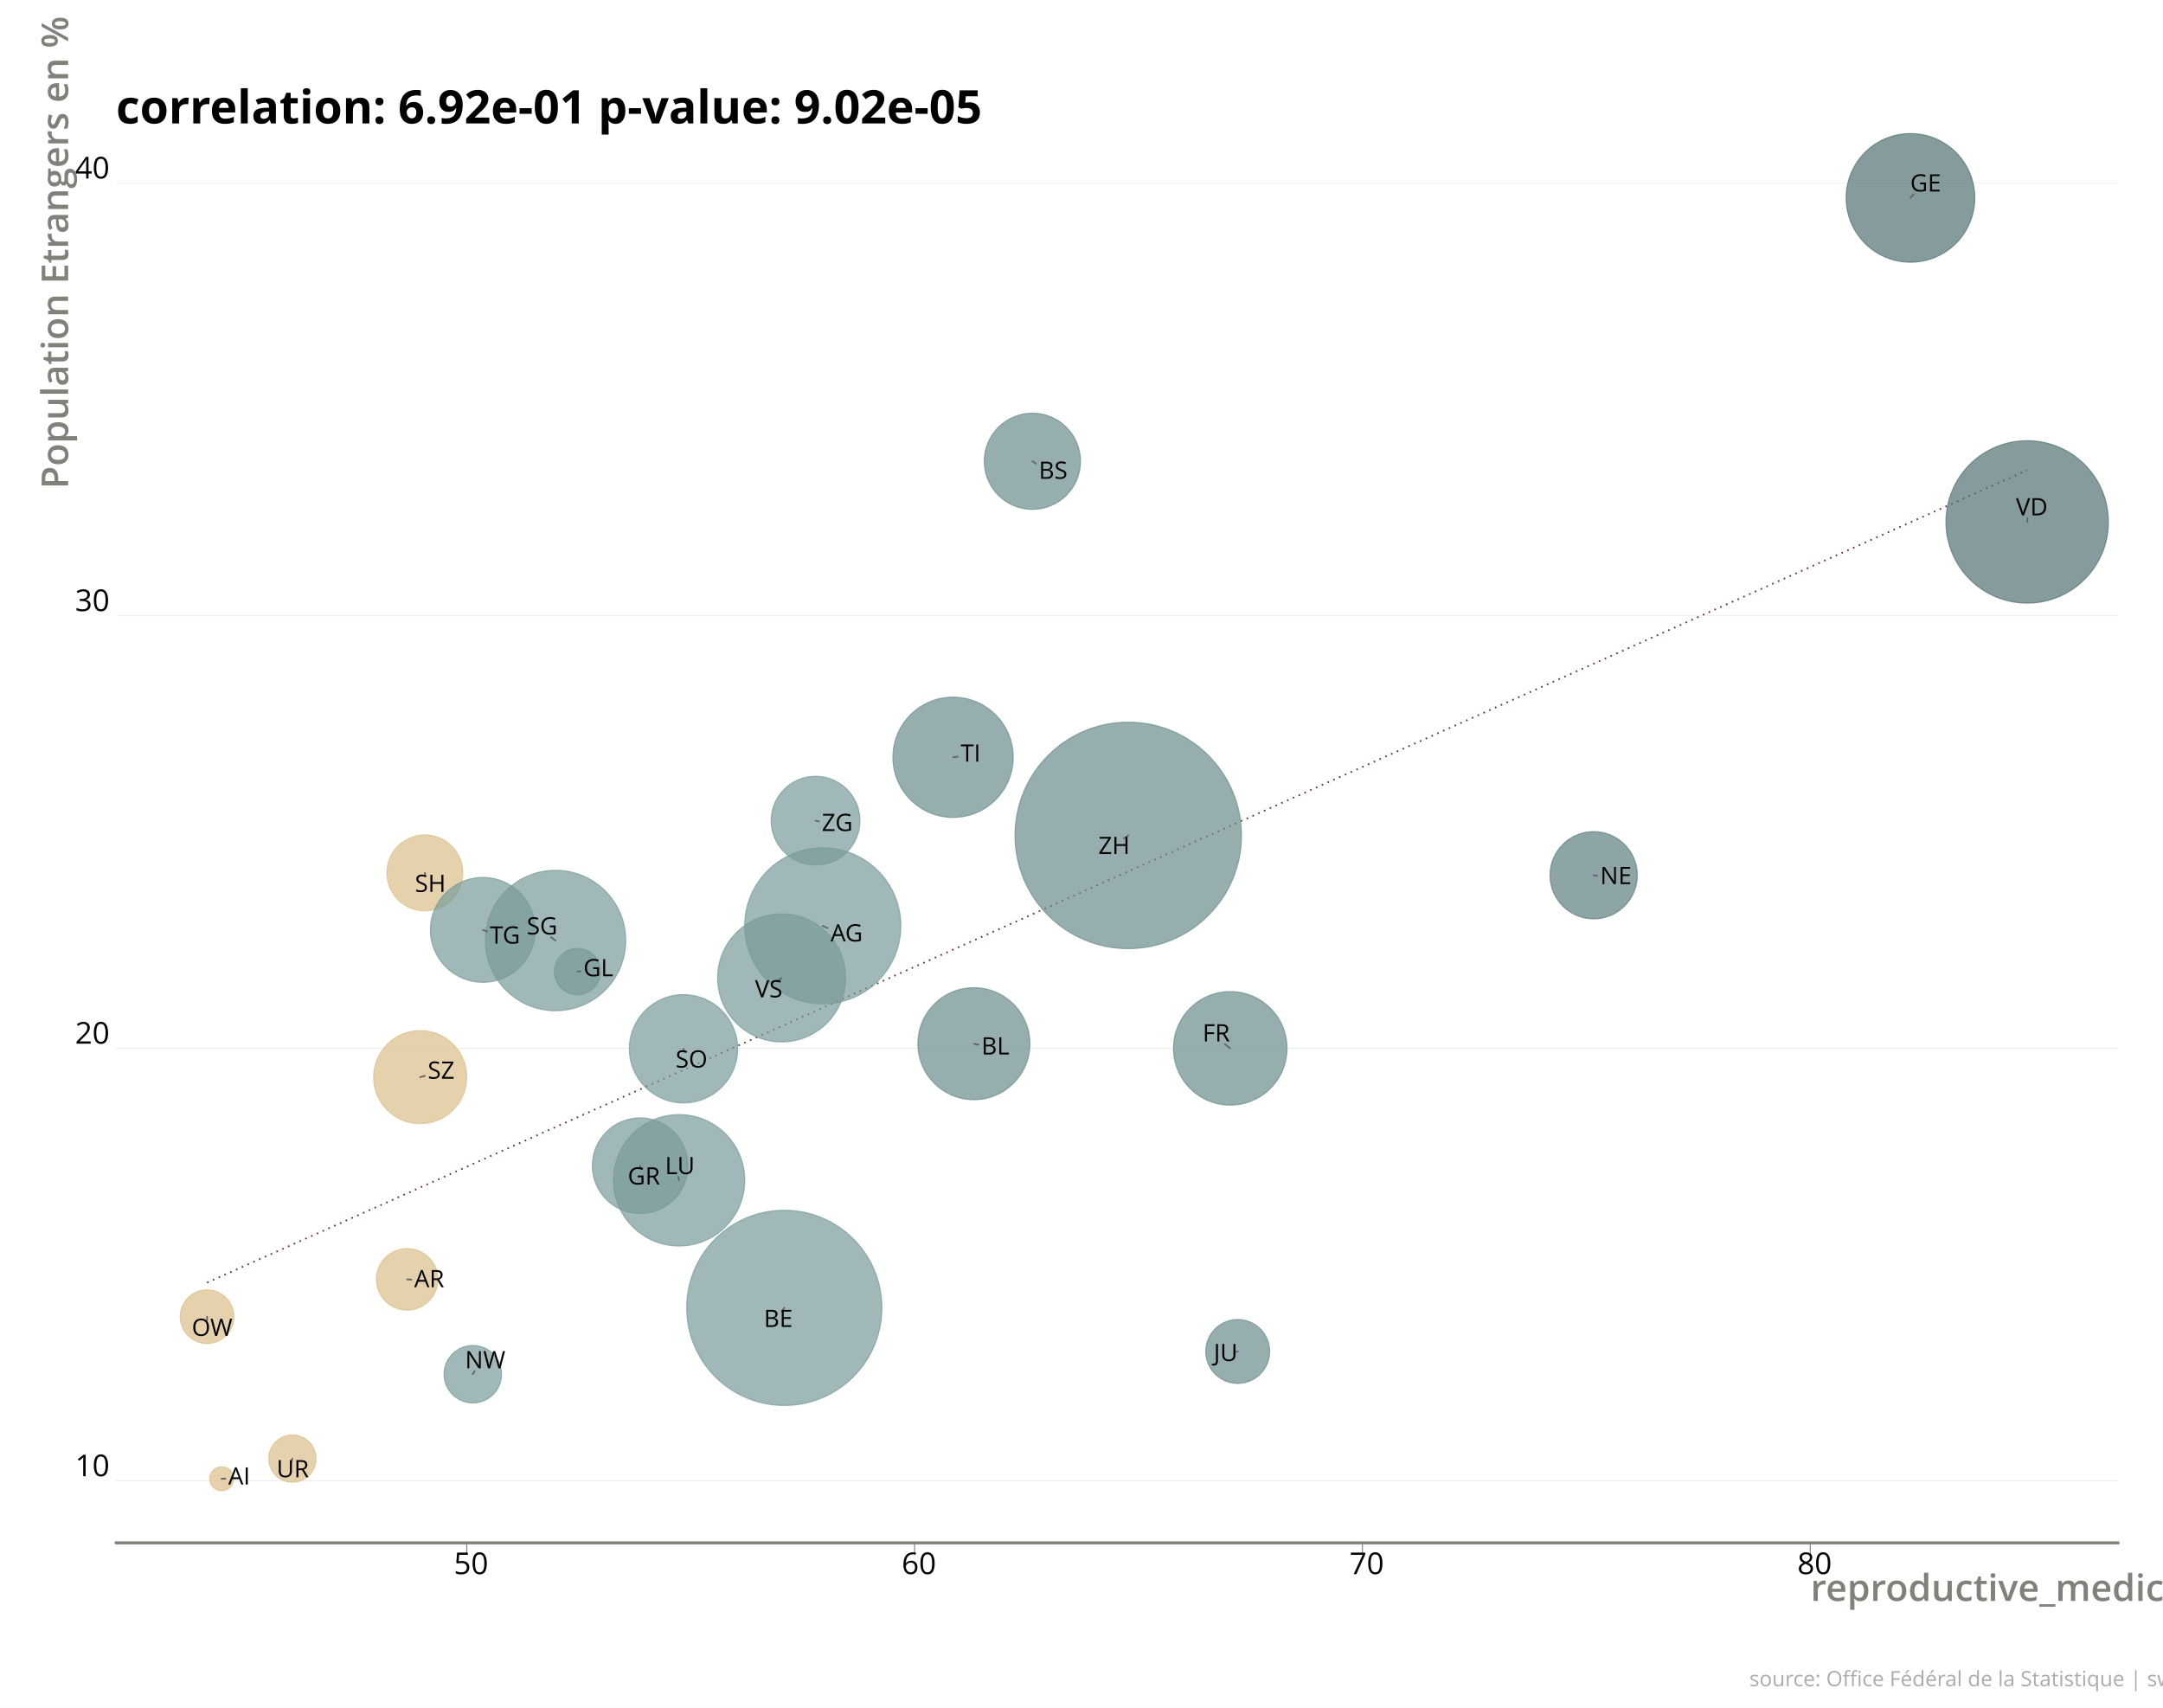
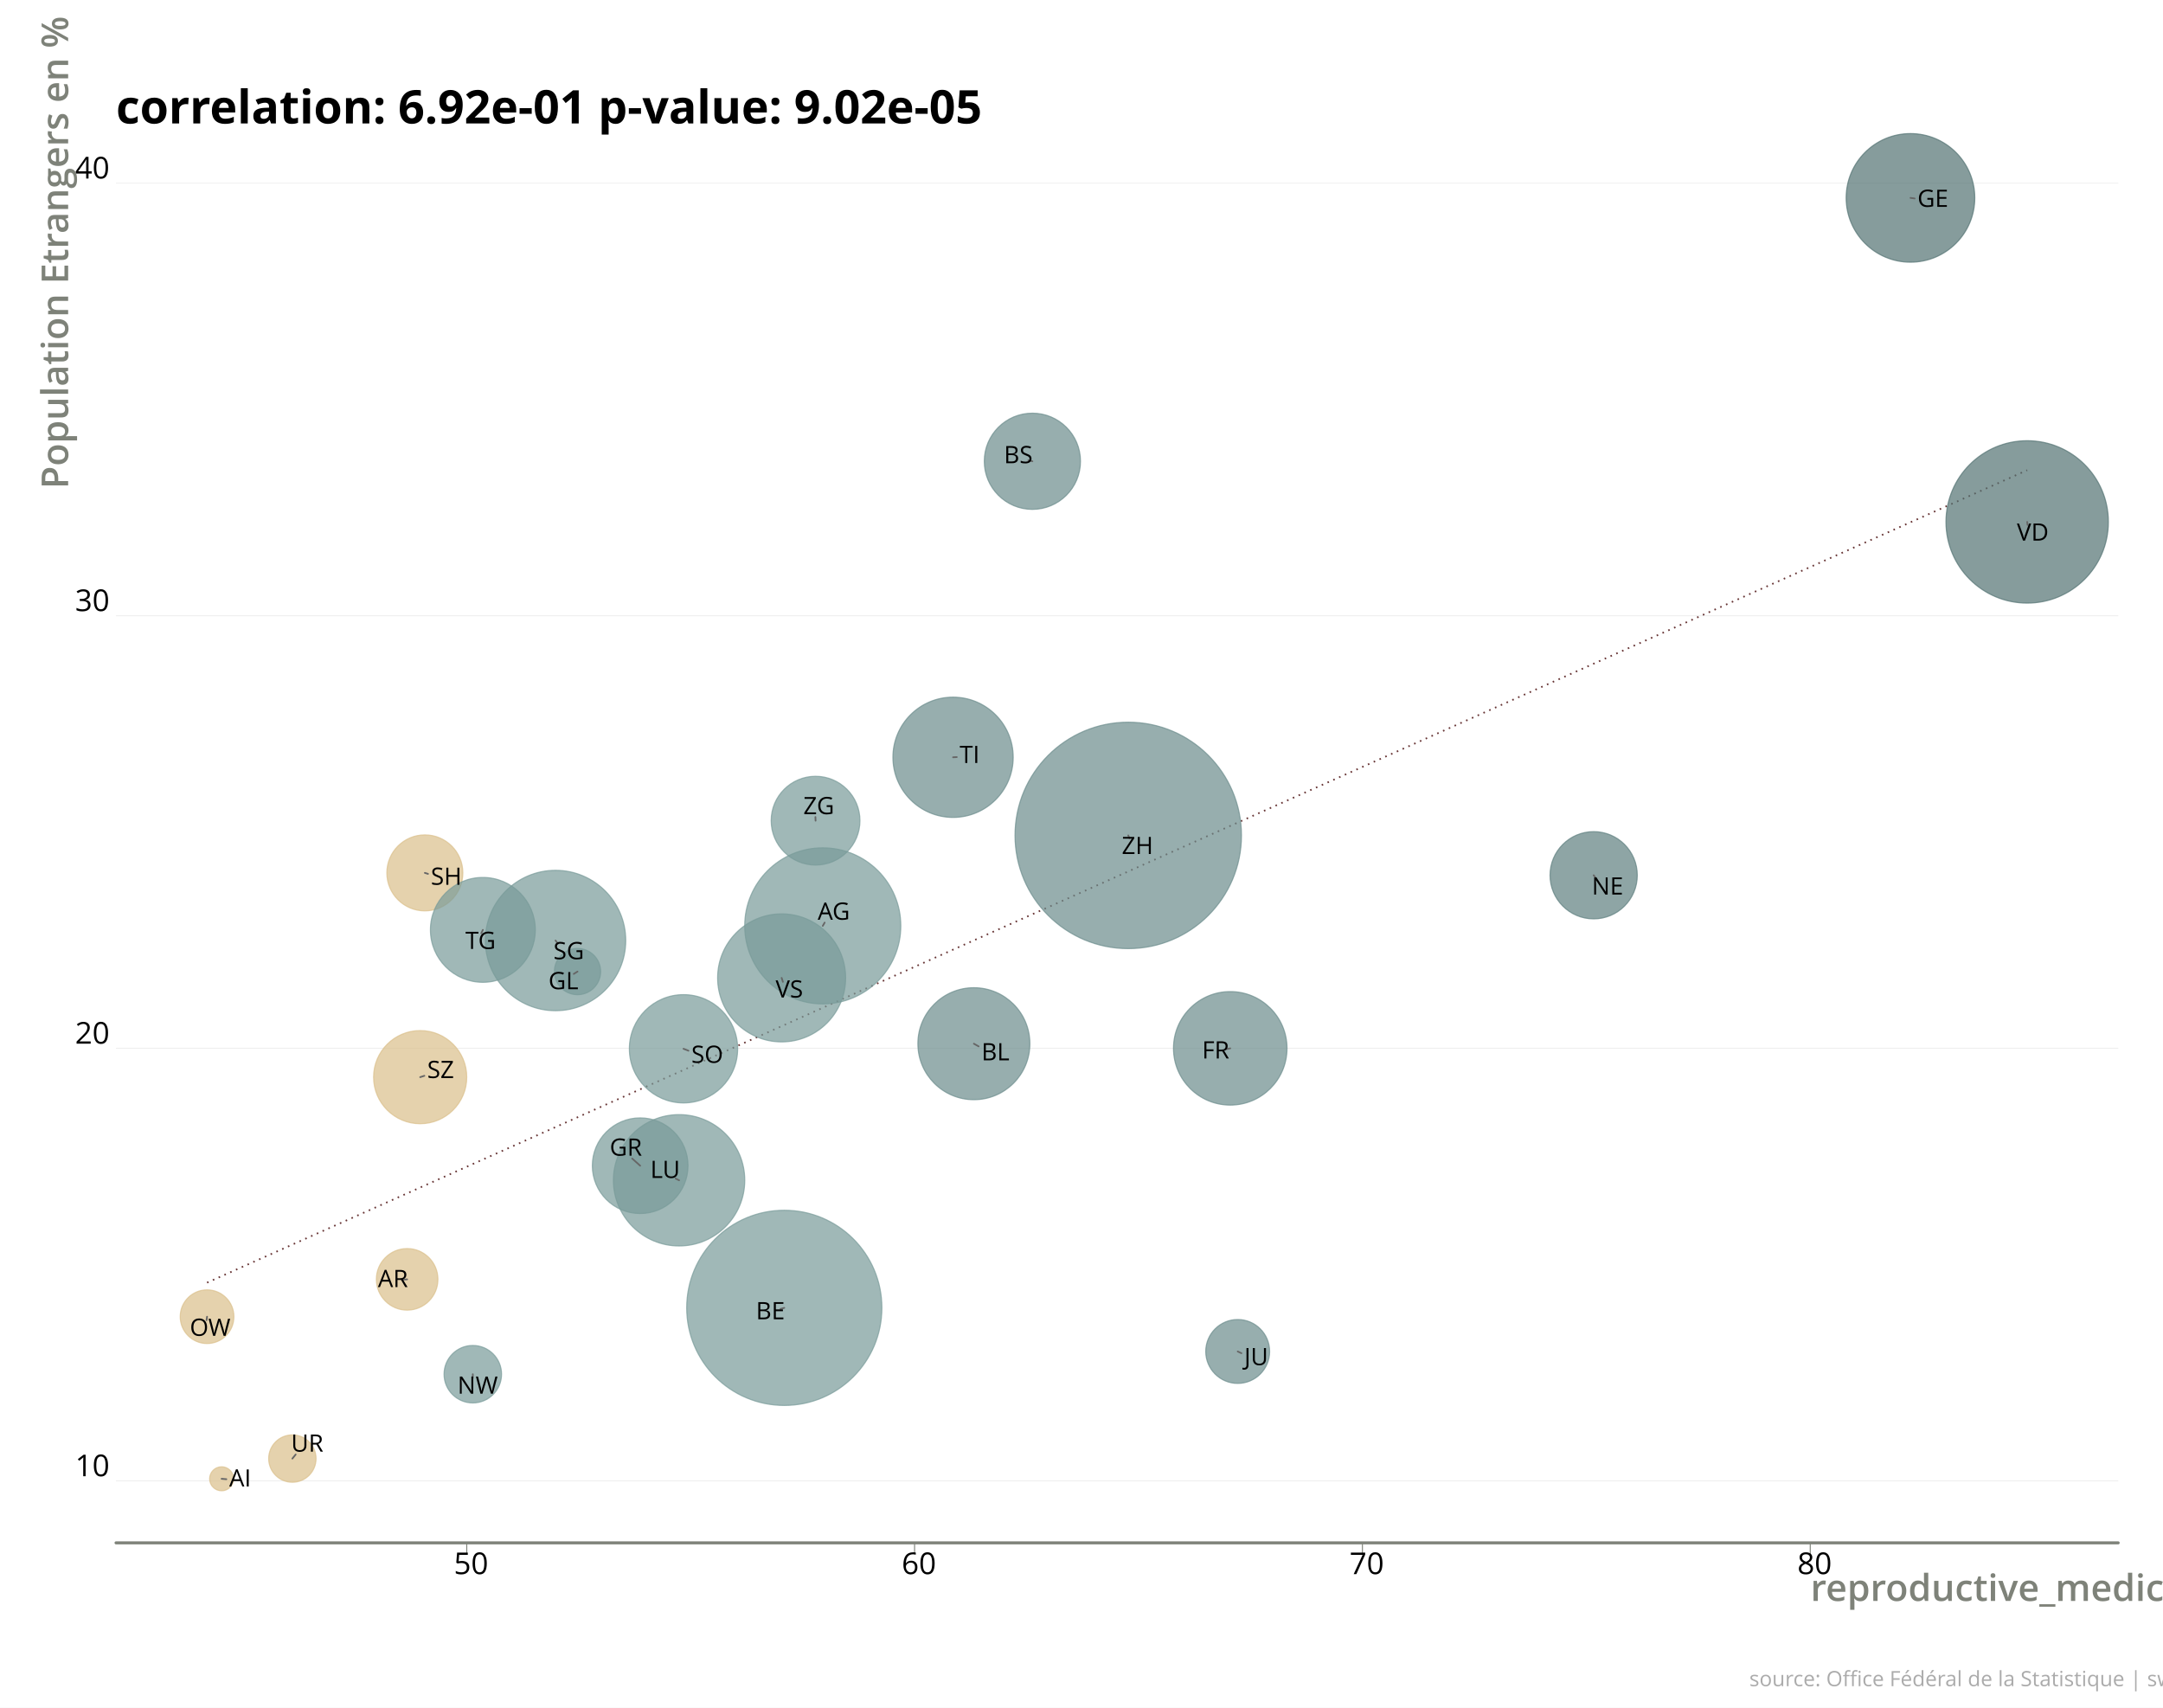
<svg xmlns="http://www.w3.org/2000/svg" viewBox="0 0 1368.00 1080.00">
  <defs>
    <style type="text/css">
    line, polyline, path, rect, circle {
      fill: none;
      stroke: #000000;
      stroke-linecap: round;
      stroke-linejoin: round;
      stroke-miterlimit: 10.00;
    }
  </style>
  </defs>
  <rect width="100%" height="100%" style="stroke: none; fill: #FFFFFF;" />
  <polyline points="73.40,936.67 1339.65,936.67 " style="stroke-width: 0.21; stroke: #D3D3D3;" />
  <polyline points="73.40,663.10 1339.65,663.10 " style="stroke-width: 0.21; stroke: #D3D3D3;" />
  <polyline points="73.40,389.52 1339.65,389.52 " style="stroke-width: 0.21; stroke: #D3D3D3;" />
  <polyline points="73.40,115.95 1339.65,115.95 " style="stroke-width: 0.21; stroke: #D3D3D3;" />
  <polyline points="130.96,811.17 145.53,804.67 160.10,798.16 174.67,791.66 189.24,785.16 203.81,778.65 218.39,772.15 232.96,765.64 247.53,759.14 262.10,752.64 276.67,746.13 291.24,739.63 305.81,733.12 320.39,726.62 334.96,720.12 349.53,713.61 364.10,707.11 378.67,700.60 393.24,694.10 407.81,687.60 422.39,681.09 436.96,674.59 451.53,668.08 466.10,661.58 480.67,655.08 495.24,648.57 509.81,642.07 524.38,635.56 538.96,629.06 553.53,622.56 568.10,616.05 582.67,609.55 597.24,603.04 611.81,596.54 626.38,590.04 640.96,583.53 655.53,577.03 670.10,570.52 684.67,564.02 699.24,557.52 713.81,551.01 728.38,544.51 742.96,538.00 757.53,531.50 772.10,525.00 786.67,518.49 801.24,511.99 815.81,505.48 830.38,498.98 844.96,492.48 859.53,485.97 874.10,479.47 888.67,472.96 903.24,466.46 917.81,459.96 932.38,453.45 946.95,446.95 961.53,440.44 976.10,433.94 990.67,427.44 1005.24,420.93 1019.81,414.43 1034.38,407.92 1048.95,401.42 1063.53,394.92 1078.10,388.41 1092.67,381.91 1107.24,375.40 1121.81,368.90 1136.38,362.40 1150.95,355.89 1165.53,349.39 1180.10,342.88 1194.67,336.38 1209.24,329.88 1223.81,323.37 1238.38,316.87 1252.95,310.36 1267.53,303.86 1282.10,297.36 " style="stroke-width: 1.07; stroke: #663333; stroke-dasharray: 1,3; stroke-linecap: butt;" />
  <circle cx="520.36" cy="585.54" r="37.02pt" style="stroke-width: 0.71; stroke: #789A99; stroke-opacity: 0.70; fill: #789A99; fill-opacity: 0.70;" />
  <circle cx="140.16" cy="935.22" r="5.69pt" style="stroke-width: 0.71; stroke: #DBBF8B; stroke-opacity: 0.70; fill: #DBBF8B; fill-opacity: 0.70;" />
  <circle cx="257.50" cy="809.08" r="14.60pt" style="stroke-width: 0.71; stroke: #DBBF8B; stroke-opacity: 0.70; fill: #DBBF8B; fill-opacity: 0.70;" />
  <circle cx="496.03" cy="827.11" r="46.29pt" style="stroke-width: 0.71; stroke: #789A99; stroke-opacity: 0.70; fill: #789A99; fill-opacity: 0.70;" />
  <circle cx="615.94" cy="660.06" r="26.56pt" style="stroke-width: 0.71; stroke: #6C8C8C; stroke-opacity: 0.70; fill: #6C8C8C; fill-opacity: 0.70;" />
  <circle cx="652.94" cy="291.72" r="22.81pt" style="stroke-width: 0.71; stroke: #6C8C8C; stroke-opacity: 0.70; fill: #6C8C8C; fill-opacity: 0.70;" />
  <circle cx="778.08" cy="662.99" r="26.92pt" style="stroke-width: 0.71; stroke: #6C8C8C; stroke-opacity: 0.70; fill: #6C8C8C; fill-opacity: 0.70;" />
  <circle cx="1208.29" cy="125.15" r="30.50pt" style="stroke-width: 0.71; stroke: #537373; stroke-opacity: 0.70; fill: #537373; fill-opacity: 0.70;" />
  <circle cx="365.25" cy="614.44" r="10.97pt" style="stroke-width: 0.71; stroke: #789A99; stroke-opacity: 0.70; fill: #789A99; fill-opacity: 0.70;" />
  <circle cx="404.88" cy="737.22" r="22.69pt" style="stroke-width: 0.71; stroke: #789A99; stroke-opacity: 0.70; fill: #789A99; fill-opacity: 0.70;" />
  <circle cx="782.79" cy="854.69" r="15.15pt" style="stroke-width: 0.71; stroke: #6C8C8C; stroke-opacity: 0.70; fill: #6C8C8C; fill-opacity: 0.70;" />
  <circle cx="429.49" cy="746.44" r="31.15pt" style="stroke-width: 0.71; stroke: #789A99; stroke-opacity: 0.70; fill: #789A99; fill-opacity: 0.70;" />
  <circle cx="1007.92" cy="553.53" r="20.69pt" style="stroke-width: 0.71; stroke: #5F7F7F; stroke-opacity: 0.70; fill: #5F7F7F; fill-opacity: 0.70;" />
  <circle cx="299.03" cy="869.07" r="13.63pt" style="stroke-width: 0.71; stroke: #789A99; stroke-opacity: 0.70; fill: #789A99; fill-opacity: 0.70;" />
  <circle cx="130.96" cy="832.70" r="12.73pt" style="stroke-width: 0.71; stroke: #DBBF8B; stroke-opacity: 0.70; fill: #DBBF8B; fill-opacity: 0.70;" />
  <circle cx="351.35" cy="594.80" r="33.30pt" style="stroke-width: 0.71; stroke: #789A99; stroke-opacity: 0.70; fill: #789A99; fill-opacity: 0.70;" />
  <circle cx="268.70" cy="552.03" r="18.02pt" style="stroke-width: 0.71; stroke: #DBBF8B; stroke-opacity: 0.70; fill: #DBBF8B; fill-opacity: 0.70;" />
  <circle cx="432.29" cy="663.27" r="25.68pt" style="stroke-width: 0.71; stroke: #789A99; stroke-opacity: 0.70; fill: #789A99; fill-opacity: 0.70;" />
  <circle cx="265.74" cy="681.21" r="22.09pt" style="stroke-width: 0.71; stroke: #DBBF8B; stroke-opacity: 0.70; fill: #DBBF8B; fill-opacity: 0.70;" />
  <circle cx="305.39" cy="588.07" r="24.87pt" style="stroke-width: 0.71; stroke: #789A99; stroke-opacity: 0.70; fill: #789A99; fill-opacity: 0.70;" />
  <circle cx="602.77" cy="478.92" r="28.52pt" style="stroke-width: 0.71; stroke: #6C8C8C; stroke-opacity: 0.70; fill: #6C8C8C; fill-opacity: 0.70;" />
  <circle cx="184.91" cy="922.44" r="11.23pt" style="stroke-width: 0.71; stroke: #DBBF8B; stroke-opacity: 0.70; fill: #DBBF8B; fill-opacity: 0.70;" />
  <circle cx="1282.10" cy="330.07" r="38.51pt" style="stroke-width: 0.71; stroke: #537373; stroke-opacity: 0.70; fill: #537373; fill-opacity: 0.70;" />
  <circle cx="494.35" cy="618.44" r="30.36pt" style="stroke-width: 0.71; stroke: #789A99; stroke-opacity: 0.70; fill: #789A99; fill-opacity: 0.70;" />
  <circle cx="515.81" cy="519.01" r="21.05pt" style="stroke-width: 0.71; stroke: #789A99; stroke-opacity: 0.70; fill: #789A99; fill-opacity: 0.70;" />
  <circle cx="713.57" cy="528.33" r="53.70pt" style="stroke-width: 0.71; stroke: #6C8C8C; stroke-opacity: 0.70; fill: #6C8C8C; fill-opacity: 0.70;" />
-   <line x1="523.46" y1="586.96" x2="520.36" y2="585.54" style="stroke-width: 1.07; stroke: #666666;" />
-   <text x="525.26" y="595.38" style="font-size: 11.38pt; font-family: Open Sans;">AG</text>
-   <line x1="142.55" y1="935.12" x2="140.16" y2="935.22" style="stroke-width: 1.07; stroke: #666666;" />
-   <text x="144.35" y="938.86" style="font-size: 11.38pt; font-family: Open Sans;">AI</text>
-   <line x1="260.17" y1="809.29" x2="257.50" y2="809.08" style="stroke-width: 1.07; stroke: #666666;" />
-   <text x="261.97" y="814.04" style="font-size: 11.38pt; font-family: Open Sans;">AR</text>
-   <line x1="494.39" y1="829.27" x2="496.03" y2="827.11" style="stroke-width: 1.07; stroke: #666666;" />
-   <text x="483.11" y="839.20" style="font-size: 11.38pt; font-family: Open Sans;">BE</text>
-   <line x1="618.91" y1="660.78" x2="615.94" y2="660.06" style="stroke-width: 1.07; stroke: #666666;" />
-   <text x="620.71" y="666.86" style="font-size: 11.38pt; font-family: Open Sans;">BL</text>
-   <line x1="655.18" y1="293.17" x2="652.94" y2="291.72" style="stroke-width: 1.07; stroke: #666666;" />
-   <text x="656.98" y="302.80" style="font-size: 11.38pt; font-family: Open Sans;">BS</text>
-   <line x1="774.71" y1="660.41" x2="778.08" y2="662.99" style="stroke-width: 1.07; stroke: #666666;" />
-   <text x="760.60" y="658.61" style="font-size: 11.38pt; font-family: Open Sans;">FR</text>
-   <line x1="1210.27" y1="122.90" x2="1208.29" y2="125.15" style="stroke-width: 1.07; stroke: #666666;" />
-   <text x="1208.14" y="121.10" style="font-size: 11.38pt; font-family: Open Sans;">GE</text>
-   <line x1="367.15" y1="614.25" x2="365.25" y2="614.44" style="stroke-width: 1.07; stroke: #666666;" />
-   <text x="368.95" y="617.40" style="font-size: 11.38pt; font-family: Open Sans;">GL</text>
-   <line x1="404.83" y1="739.18" x2="404.88" y2="737.22" style="stroke-width: 1.07; stroke: #666666;" />
-   <text x="397.04" y="749.10" style="font-size: 11.38pt; font-family: Open Sans;">GR</text>
-   <line x1="780.75" y1="855.12" x2="782.79" y2="854.69" style="stroke-width: 1.07; stroke: #666666;" />
-   <text x="767.63" y="860.77" style="font-size: 11.38pt; font-family: Open Sans;">JU</text>
-   <line x1="429.02" y1="744.33" x2="429.49" y2="746.44" style="stroke-width: 1.07; stroke: #666666;" />
-   <text x="420.62" y="742.53" style="font-size: 11.38pt; font-family: Open Sans;">LU</text>
-   <line x1="1010.25" y1="553.84" x2="1007.92" y2="553.53" style="stroke-width: 1.07; stroke: #666666;" />
-   <text x="1012.05" y="559.14" style="font-size: 11.38pt; font-family: Open Sans;">NE</text>
-   <line x1="300.19" y1="867.13" x2="299.03" y2="869.07" style="stroke-width: 1.07; stroke: #666666;" />
-   <text x="294.14" y="865.33" style="font-size: 11.38pt; font-family: Open Sans;">NW</text>
-   <line x1="130.97" y1="834.92" x2="130.96" y2="832.70" style="stroke-width: 1.07; stroke: #666666;" />
-   <text x="121.30" y="844.85" style="font-size: 11.38pt; font-family: Open Sans;">OW</text>
-   <line x1="348.53" y1="592.76" x2="351.35" y2="594.80" style="stroke-width: 1.07; stroke: #666666;" />
-   <text x="333.15" y="590.96" style="font-size: 11.38pt; font-family: Open Sans;">SG</text>
-   <line x1="268.97" y1="554.15" x2="268.70" y2="552.03" style="stroke-width: 1.07; stroke: #666666;" />
-   <text x="262.40" y="564.07" style="font-size: 11.38pt; font-family: Open Sans;">SH</text>
-   <line x1="432.93" y1="665.23" x2="432.29" y2="663.27" style="stroke-width: 1.07; stroke: #666666;" />
-   <text x="427.28" y="675.16" style="font-size: 11.38pt; font-family: Open Sans;">SO</text>
-   <line x1="268.73" y1="680.39" x2="265.74" y2="681.21" style="stroke-width: 1.07; stroke: #666666;" />
-   <text x="270.53" y="682.20" style="font-size: 11.38pt; font-family: Open Sans;">SZ</text>
-   <line x1="308.01" y1="589.10" x2="305.39" y2="588.07" style="stroke-width: 1.07; stroke: #666666;" />
-   <text x="309.81" y="596.75" style="font-size: 11.38pt; font-family: Open Sans;">TG</text>
-   <line x1="605.74" y1="478.51" x2="602.77" y2="478.92" style="stroke-width: 1.07; stroke: #666666;" />
-   <text x="607.54" y="481.67" style="font-size: 11.38pt; font-family: Open Sans;">TI</text>
-   <line x1="184.35" y1="924.32" x2="184.91" y2="922.44" style="stroke-width: 1.07; stroke: #666666;" />
-   <text x="174.95" y="934.24" style="font-size: 11.38pt; font-family: Open Sans;">UR</text>
-   <line x1="1282.22" y1="327.71" x2="1282.10" y2="330.07" style="stroke-width: 1.07; stroke: #666666;" />
-   <text x="1274.98" y="325.91" style="font-size: 11.38pt; font-family: Open Sans;">VD</text>
-   <line x1="491.37" y1="620.81" x2="494.35" y2="618.44" style="stroke-width: 1.07; stroke: #666666;" />
-   <text x="477.50" y="630.74" style="font-size: 11.38pt; font-family: Open Sans;">VS</text>
-   <line x1="517.94" y1="519.47" x2="515.81" y2="519.01" style="stroke-width: 1.07; stroke: #666666;" />
-   <text x="519.74" y="525.54" style="font-size: 11.38pt; font-family: Open Sans;">ZG</text>
-   <line x1="710.86" y1="530.15" x2="713.57" y2="528.33" style="stroke-width: 1.07; stroke: #666666;" />
-   <text x="694.69" y="540.07" style="font-size: 11.38pt; font-family: Open Sans;">ZH</text>
+   <line x1="521.56" y1="583.46" x2="520.36" y2="585.54" style="stroke-width: 1.07; stroke: #666666;" />
+   <text x="517.16" y="581.66" style="font-size: 11.38pt; font-family: Open Sans;">AG</text>
+   <line x1="143.16" y1="935.47" x2="140.16" y2="935.22" style="stroke-width: 1.07; stroke: #666666;" />
+   <text x="144.96" y="940.10" style="font-size: 11.38pt; font-family: Open Sans;">AI</text>
+   <line x1="255.07" y1="809.26" x2="257.50" y2="809.08" style="stroke-width: 1.07; stroke: #666666;" />
+   <text x="239.03" y="813.96" style="font-size: 11.38pt; font-family: Open Sans;">AR</text>
+   <line x1="493.60" y1="827.80" x2="496.03" y2="827.11" style="stroke-width: 1.07; stroke: #666666;" />
+   <text x="478.10" y="834.32" style="font-size: 11.38pt; font-family: Open Sans;">BE</text>
+   <line x1="618.94" y1="661.75" x2="615.94" y2="660.06" style="stroke-width: 1.07; stroke: #666666;" />
+   <text x="620.74" y="670.56" style="font-size: 11.38pt; font-family: Open Sans;">BL</text>
+   <line x1="650.36" y1="291.06" x2="652.94" y2="291.72" style="stroke-width: 1.07; stroke: #666666;" />
+   <text x="634.94" y="292.93" style="font-size: 11.38pt; font-family: Open Sans;">BS</text>
+   <line x1="774.96" y1="663.63" x2="778.08" y2="662.99" style="stroke-width: 1.07; stroke: #666666;" />
+   <text x="760.25" y="669.39" style="font-size: 11.38pt; font-family: Open Sans;">FR</text>
+   <line x1="1210.92" y1="125.51" x2="1208.29" y2="125.15" style="stroke-width: 1.07; stroke: #666666;" />
+   <text x="1212.72" y="130.83" style="font-size: 11.38pt; font-family: Open Sans;">GE</text>
+   <line x1="362.88" y1="615.93" x2="365.25" y2="614.44" style="stroke-width: 1.07; stroke: #666666;" />
+   <text x="346.89" y="625.59" style="font-size: 11.38pt; font-family: Open Sans;">GL</text>
+   <line x1="399.82" y1="732.68" x2="404.88" y2="737.22" style="stroke-width: 1.07; stroke: #666666;" />
+   <text x="385.63" y="730.88" style="font-size: 11.38pt; font-family: Open Sans;">GR</text>
+   <line x1="785.14" y1="855.80" x2="782.79" y2="854.69" style="stroke-width: 1.07; stroke: #666666;" />
+   <text x="786.94" y="863.36" style="font-size: 11.38pt; font-family: Open Sans;">JU</text>
+   <line x1="427.30" y1="745.35" x2="429.49" y2="746.44" style="stroke-width: 1.07; stroke: #666666;" />
+   <text x="411.31" y="744.96" style="font-size: 11.38pt; font-family: Open Sans;">LU</text>
+   <line x1="1009.68" y1="555.79" x2="1007.92" y2="553.53" style="stroke-width: 1.07; stroke: #666666;" />
+   <text x="1006.78" y="565.72" style="font-size: 11.38pt; font-family: Open Sans;">NE</text>
+   <line x1="299.00" y1="871.48" x2="299.03" y2="869.07" style="stroke-width: 1.07; stroke: #666666;" />
+   <text x="289.36" y="881.40" style="font-size: 11.38pt; font-family: Open Sans;">NW</text>
+   <line x1="130.63" y1="834.90" x2="130.96" y2="832.70" style="stroke-width: 1.07; stroke: #666666;" />
+   <text x="120.06" y="844.82" style="font-size: 11.38pt; font-family: Open Sans;">OW</text>
+   <line x1="352.81" y1="596.71" x2="351.35" y2="594.80" style="stroke-width: 1.07; stroke: #666666;" />
+   <text x="350.04" y="606.63" style="font-size: 11.38pt; font-family: Open Sans;">SG</text>
+   <line x1="270.69" y1="552.65" x2="268.70" y2="552.03" style="stroke-width: 1.07; stroke: #666666;" />
+   <text x="272.49" y="559.55" style="font-size: 11.38pt; font-family: Open Sans;">SH</text>
+   <line x1="435.44" y1="664.49" x2="432.29" y2="663.27" style="stroke-width: 1.07; stroke: #666666;" />
+   <text x="437.24" y="672.17" style="font-size: 11.38pt; font-family: Open Sans;">SO</text>
+   <line x1="268.39" y1="680.35" x2="265.74" y2="681.21" style="stroke-width: 1.07; stroke: #666666;" />
+   <text x="270.19" y="681.77" style="font-size: 11.38pt; font-family: Open Sans;">SZ</text>
+   <line x1="304.39" y1="590.22" x2="305.39" y2="588.07" style="stroke-width: 1.07; stroke: #666666;" />
+   <text x="294.35" y="600.14" style="font-size: 11.38pt; font-family: Open Sans;">TG</text>
+   <line x1="605.12" y1="478.80" x2="602.77" y2="478.92" style="stroke-width: 1.07; stroke: #666666;" />
+   <text x="606.92" y="482.53" style="font-size: 11.38pt; font-family: Open Sans;">TI</text>
+   <line x1="187.00" y1="919.86" x2="184.91" y2="922.44" style="stroke-width: 1.07; stroke: #666666;" />
+   <text x="184.10" y="918.06" style="font-size: 11.38pt; font-family: Open Sans;">UR</text>
+   <line x1="1282.35" y1="331.97" x2="1282.10" y2="330.07" style="stroke-width: 1.07; stroke: #666666;" />
+   <text x="1275.60" y="341.90" style="font-size: 11.38pt; font-family: Open Sans;">VD</text>
+   <line x1="495.15" y1="620.94" x2="494.35" y2="618.44" style="stroke-width: 1.07; stroke: #666666;" />
+   <text x="490.54" y="630.86" style="font-size: 11.38pt; font-family: Open Sans;">VS</text>
+   <line x1="515.71" y1="516.71" x2="515.81" y2="519.01" style="stroke-width: 1.07; stroke: #666666;" />
+   <text x="508.07" y="514.91" style="font-size: 11.38pt; font-family: Open Sans;">ZG</text>
+   <line x1="714.36" y1="530.17" x2="713.57" y2="528.33" style="stroke-width: 1.07; stroke: #666666;" />
+   <text x="709.46" y="540.10" style="font-size: 11.38pt; font-family: Open Sans;">ZH</text>
  <text x="47.49" y="933.61" style="font-size: 14.30pt; font-family: Open Sans;">10</text>
  <text x="47.49" y="660.03" style="font-size: 14.30pt; font-family: Open Sans;">20</text>
  <text x="47.49" y="386.46" style="font-size: 14.30pt; font-family: Open Sans;">30</text>
  <text x="47.49" y="112.89" style="font-size: 14.30pt; font-family: Open Sans;">40</text>
  <polyline points="73.40,975.73 1339.65,975.73 " style="stroke-width: 1.92; stroke: #7E8279;" />
  <polyline points="295.20,983.10 295.20,975.73 " style="stroke-width: 0.64; stroke: #7E8279; stroke-linecap: butt;" />
  <polyline points="578.43,983.10 578.43,975.73 " style="stroke-width: 0.64; stroke: #7E8279; stroke-linecap: butt;" />
  <polyline points="861.67,983.10 861.67,975.73 " style="stroke-width: 0.64; stroke: #7E8279; stroke-linecap: butt;" />
  <polyline points="1144.90,983.10 1144.90,975.73 " style="stroke-width: 0.64; stroke: #7E8279; stroke-linecap: butt;" />
  <text x="287.02" y="995.50" style="font-size: 14.30pt; font-family: Open Sans;">50</text>
  <text x="570.26" y="995.50" style="font-size: 14.30pt; font-family: Open Sans;">60</text>
  <text x="853.49" y="995.50" style="font-size: 14.30pt; font-family: Open Sans;">70</text>
  <text x="1136.73" y="995.50" style="font-size: 14.30pt; font-family: Open Sans;">80</text>
  <text x="1145.06" y="1012.45" style="font-size: 17.60pt; fill: #7E8279; font-family: Open Sans Semibold;">reproductive_medicine</text>
  <text transform="translate(43.10,309.21) rotate(-90)" style="font-size: 17.60pt; fill: #7E8279; font-family: Open Sans Semibold;">Population Etrangers en %</text>
  <text x="73.40" y="78.07" style="font-size: 22.00pt; font-weight: bold; font-family: Open Sans;">correlation: 6.92e-01   p-value: 9.02e-05</text>
  <text x="1106.37" y="1066.38" style="font-size: 10.00pt; fill: #737373; fill-opacity: 0.60; font-family: Open Sans;">source: Office Fédéral de la Statistique | swissinfo.ch </text>
</svg>
